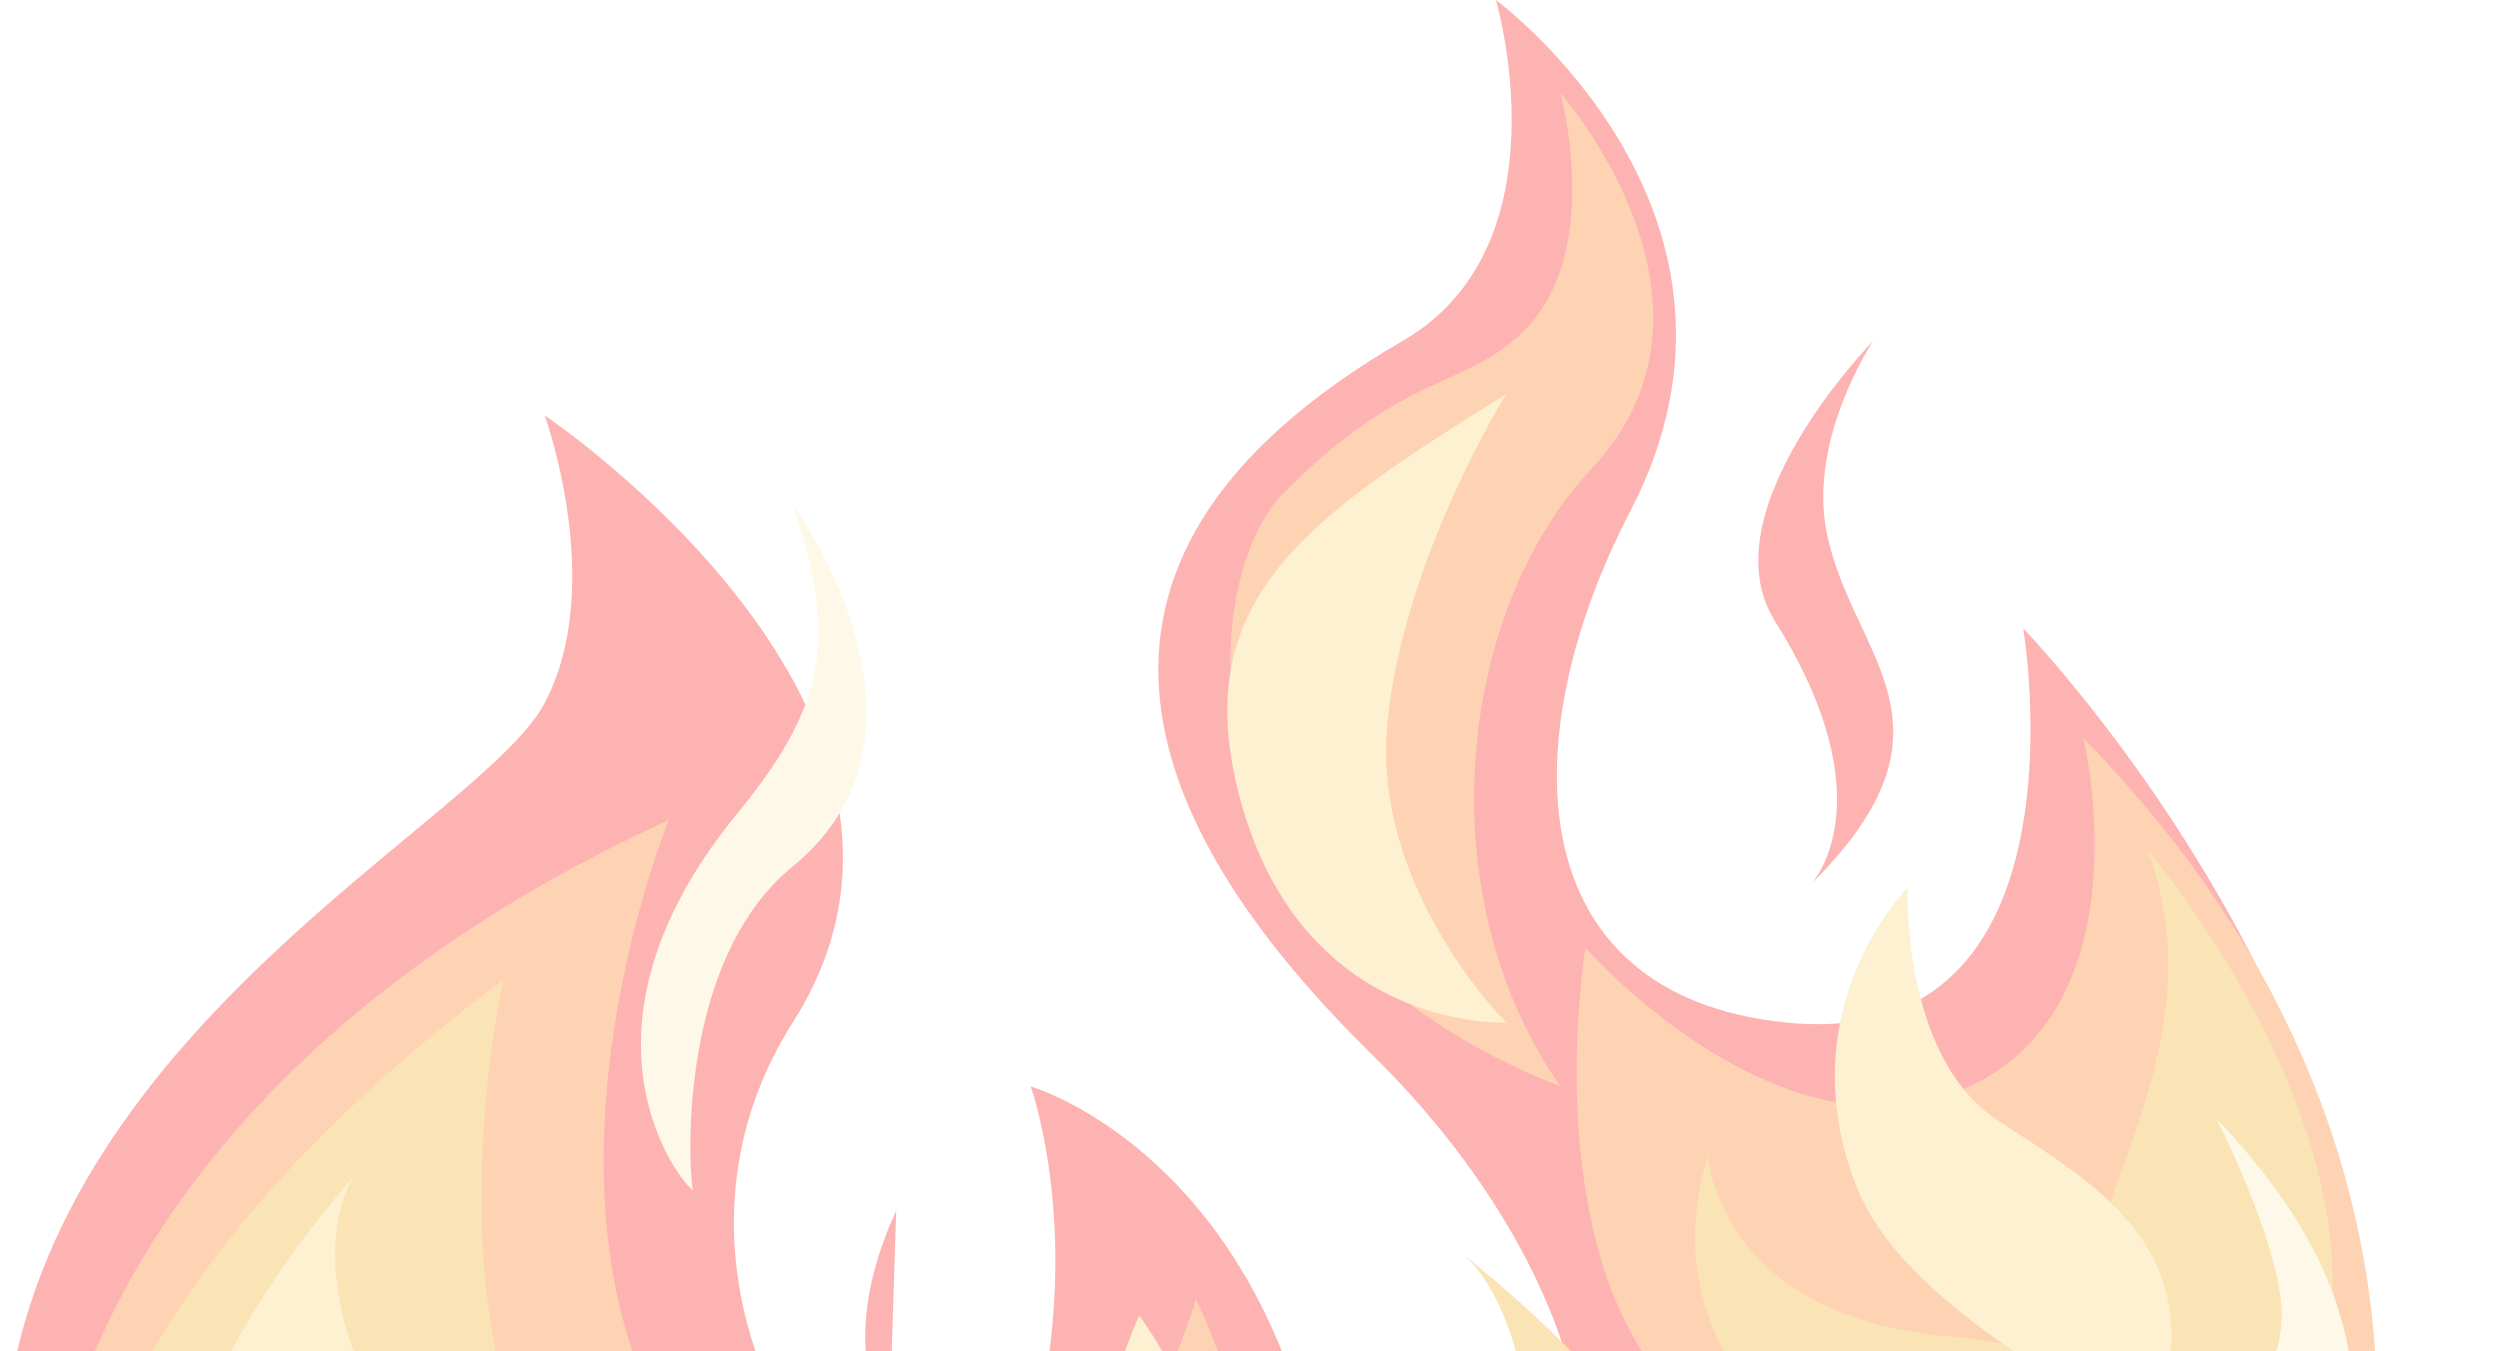
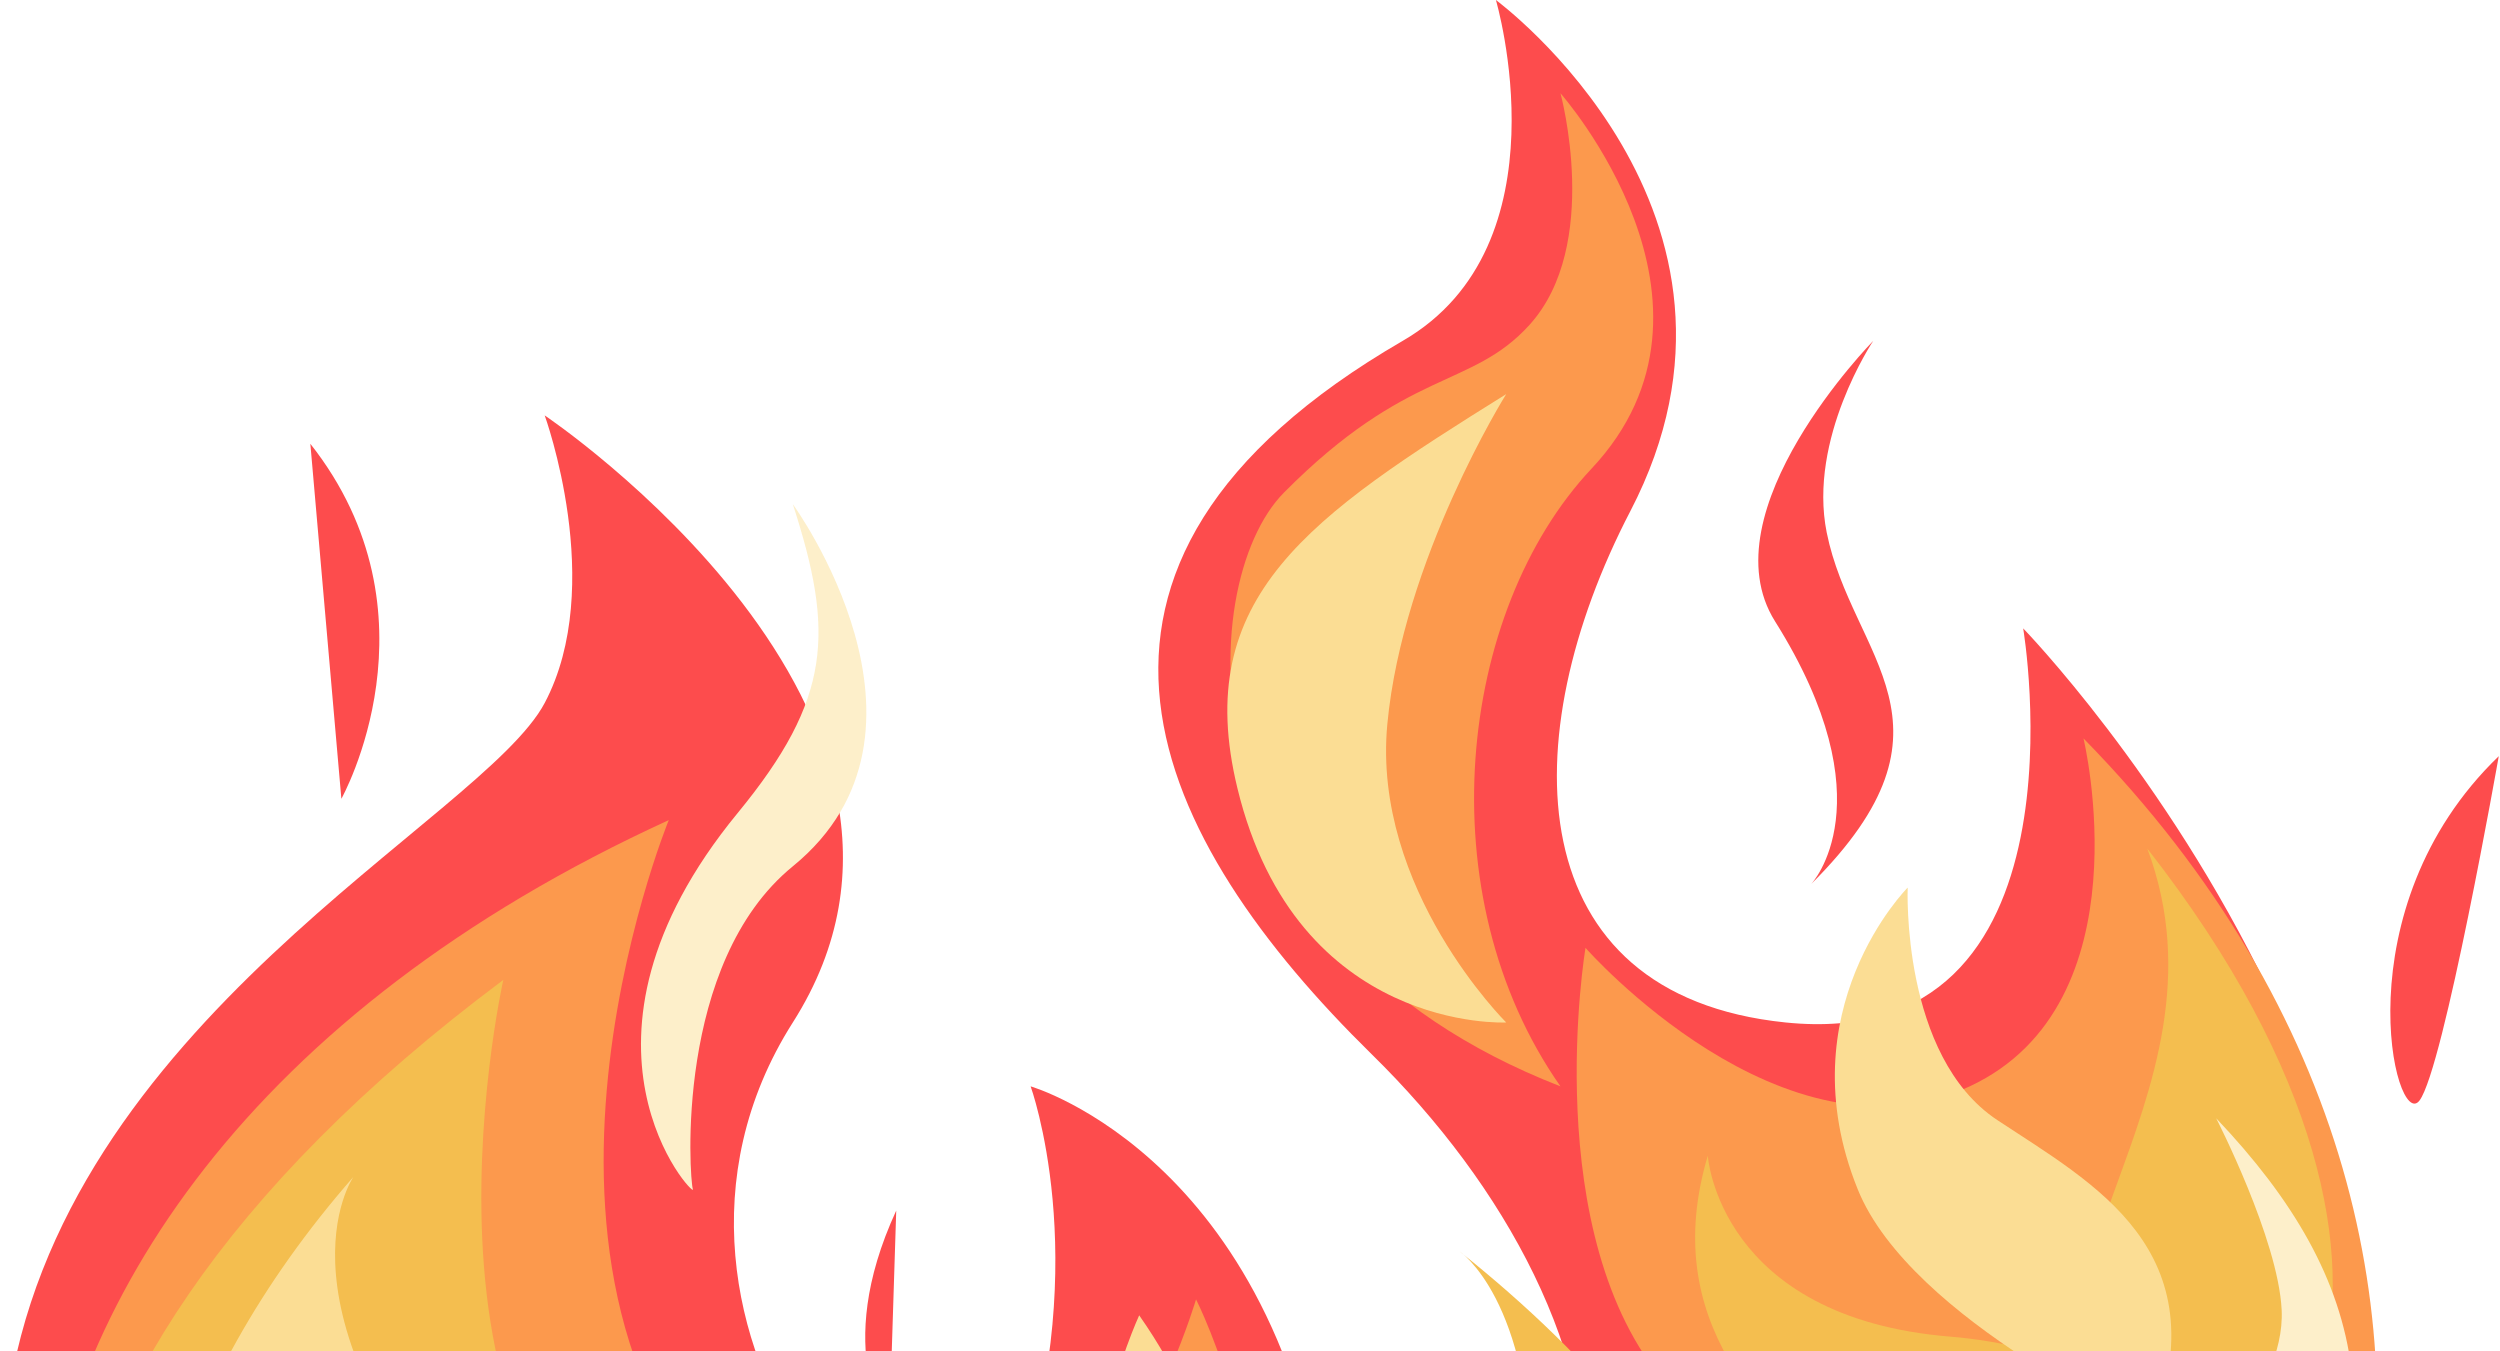
<svg xmlns="http://www.w3.org/2000/svg" width="1053" height="569" fill="none">
-   <g opacity=".3">
-     <path d="M351.358 910.635c-322.162 0-362.77-211.747-348.38-318.483C24.75 430.656 203.296 345.435 229.423 296.096c26.129-49.364 0-121.129 0-121.129S416.68 300.581 333.939 430.656C251.2 560.755 399.261 717.767 429.743 623.55c30.485-94.192 4.356-165.982 4.356-165.982s108.868 31.397 126.287 197.379c17.418 165.982-165.483 255.688-209.028 255.688Z" fill="#FC0001" />
-     <path d="M590.878 143.535c-163.737 94.88-104.515 210.838-13.066 300.567 112.822 110.675 156.773 287.096-87.094 363.354C302.463 866.333 381.849 919.61 381.849 919.61s428.397 94.27 579.182-174.967C1091.68 511.379 852.162 264.67 852.162 264.67s30.484 179.432-100.157 165.987c-112.495-11.596-115.102-119.603-65.322-215.328C752.005 89.729 630.07 0 630.07 0s30.484 103.174-39.192 143.535Z" fill="#FC0001" />
-     <path d="M281.685 345.429c-352.738 161.489-317.9 493.432-113.226 569.694 204.675 76.262 365.798-49.343 370.154-170.454 4.354-121.11-34.839-197.372-34.839-197.372s-60.966 206.337-182.899 103.18c-121.933-103.18-39.19-305.048-39.19-305.048ZM657.273 457.581c-161.125-62.789-154.468-211.767-116.489-250.085 52.257-52.713 78.924-43.604 103.426-70.641 30.481-33.659 13.063-97.574 13.063-97.574s78.388 88.596 13.065 158.138c-56.331 59.937-69.675 179.418-13.065 260.162Z" fill="#FB6D01" />
-     <path d="M877.567 311.017c226.443 231.019 103.063 527.838-60.239 583.908-163.305 56.07-189.434 53.84-252.577 17.938-63.145-35.877 17.419-186.148 132.82-213.081 115.401-26.907 58.79-53.815 4.356-116.624-54.438-62.809-34.115-183.919-34.115-183.919s83.467 94.962 161.856 58.325c74.744-34.946 47.899-146.547 47.899-146.547Z" fill="#FB6D01" />
-     <path d="M719.326 486.748C677.957 625.817 891.34 652.735 863.033 760.387c-28.307 107.652-235.156 134.571-235.156 134.571s253.48 50.979 330.96-116.625c65.323-141.318-54.435-208.603-137.175-215.327-97.891-7.965-102.336-76.258-102.336-76.258Z" fill="#EFA204" />
-     <path d="M904.416 357.384c148.064 189.147 51.311 310.91-10.161 250.452-61.473-60.433 50.079-144.288 10.161-250.452ZM212.002 412.727C-25.33 589.909-7.186 771.604 110.392 870.285c117.578 98.681 317.17 96.436 365.072-22.425 47.902-118.885-28.306-139.066-172.013-170.471-143.704-31.405-91.449-264.662-91.449-264.662ZM614.815 527.119c115.398 91.957 154.589 192.884 111.045 282.615-43.549 89.708-235.156 125.591-204.674 20.167 30.485-105.401 124.11-125.591 124.11-204.103 0-78.489-30.481-98.679-30.481-98.679Z" fill="#EFA204" />
-     <path d="M148.868 495.687c-158.947 181.68-82.013 385.027 18.146 411.953 100.159 26.926 249.673-30.643 260.559-93.446 10.888-62.804-6.532-94.218-6.532-94.218s23.954 31.414-58.788 76.267c-82.741 44.853-100.159 33.634-100.159 33.634s43.545-62.804-54.435-170.46c-97.983-107.657-58.791-163.73-58.791-163.73ZM479.828 554.01c67.498 96.434 28.307 195.147 28.307 195.147s0-38.137-32.662-76.273c-32.66-38.136 4.355-118.874 4.355-118.874ZM880.463 820.922c105.908-87.272 74.032-177.185-8.71-217.572-82.738-40.364-89.272-29.16-89.272-29.16s65.239 72.899 82.74 107.661c30.484 60.569 10.886 139.071-65.32 179.435-76.211 40.387 26.128 4.5 80.562-40.364ZM634.42 165.992c-82.74 51.579-132.822 85.228-113.226 165.987 25.051 103.209 113.226 98.688 113.226 98.688s-56.612-56.074-50.082-125.608c6.533-69.533 50.082-139.067 50.082-139.067Z" fill="#FACF67" />
-     <path d="M762.879 372.351c67.498-67.281 17.161-95.291 6.531-148.043-7.981-39.628 19.597-80.736 19.597-80.736s-70.463 71.799-41.37 118.117c47.904 76.268 15.242 110.662 15.242 110.662Z" fill="#FC0001" />
-     <path d="M333.937 212.359c17.419 53.839 16.564 81.637-23.226 130.077-79.838 97.206-17.419 162.998-18.871 158.503-1.451-4.47-7.825-95.348 42.097-136.053 69.674-56.827 0-152.527 0-152.527Z" fill="#FCE8B3" />
-     <path d="M377.493 509.895c-27.58 59.822-2.903 91.212-2.903 91.212l2.903-91.212Z" fill="#FC0001" />
-     <path d="M933.452 471.014c65.323 68.785 78.388 134.584 24.68 234.751 7.258-46.343-37.742-80.736-37.742-80.736s42.387-37.357 40.644-73.279c-1.453-29.9-27.582-80.736-27.582-80.736Z" fill="#FCE8B3" />
-     <path d="M906.586 601.882c28.305-75.522-24.677-103.188-65.322-130.107-40.644-26.894-37.741-97.93-37.741-97.93s-51.528 51.595-21.047 127.092c22.336 55.333 124.11 100.945 124.11 100.945Z" fill="#FACF67" />
+   <g opacity=".7">
+     <path d="M351.358 910.635c-322.162 0-362.77-211.747-348.38-318.483C24.75 430.656 203.296 345.435 229.423 296.096c26.129-49.364 0-121.129 0-121.129S416.68 300.581 333.939 430.656C251.2 560.755 399.261 717.767 429.743 623.55c30.485-94.192 4.356-165.982 4.356-165.982s108.868 31.397 126.287 197.379c17.418 165.982-165.483 255.688-209.028 255.688" fill="#FC0001" />
+     <path d="M590.878 143.535c-163.737 94.88-104.515 210.838-13.066 300.567 112.822 110.676 156.773 287.096-87.094 363.354-188.255 58.877-108.869 112.155-108.869 112.155s428.397 94.269 579.182-174.968C1091.68 511.379 852.162 264.67 852.162 264.67s30.484 179.432-100.157 165.987c-112.495-11.595-115.102-119.603-65.322-215.328C752.005 89.729 630.07 0 630.07 0s30.484 103.174-39.192 143.535" fill="#FC0001" />
+     <path d="M281.685 345.429c-352.738 161.489-317.9 493.432-113.226 569.694 204.675 76.262 365.798-49.343 370.154-170.454 4.354-121.111-34.839-197.373-34.839-197.373s-60.966 206.338-182.899 103.181c-121.933-103.181-39.19-305.048-39.19-305.048M657.273 457.581c-161.125-62.789-154.468-211.767-116.489-250.085 52.257-52.713 78.924-43.604 103.426-70.641 30.481-33.659 13.063-97.574 13.063-97.574s78.388 88.596 13.065 158.139c-56.331 59.936-69.675 179.417-13.065 260.161" fill="#FB6D01" />
+     <path d="M877.567 311.017c226.443 231.019 103.063 527.838-60.239 583.908-163.305 56.07-189.434 53.84-252.577 17.938-63.145-35.877 17.419-186.148 132.82-213.081 115.401-26.907 58.79-53.815 4.356-116.624-54.438-62.809-34.115-183.919-34.115-183.919s83.467 94.962 161.856 58.325c74.744-34.946 47.899-146.547 47.899-146.547" fill="#FB6D01" />
+     <path d="M719.326 486.748C677.957 625.817 891.34 652.735 863.033 760.387c-28.307 107.652-235.156 134.571-235.156 134.571s253.48 50.979 330.96-116.625c65.323-141.318-54.435-208.603-137.175-215.327-97.891-7.965-102.336-76.258-102.336-76.258" fill="#EFA204" />
+     <path d="M904.416 357.384c148.064 189.147 51.311 310.91-10.161 250.452-61.473-60.433 50.079-144.288 10.161-250.452ZM212.002 412.727C-25.33 589.909-7.186 771.604 110.392 870.285c117.578 98.681 317.17 96.436 365.072-22.425 47.902-118.885-28.306-139.066-172.013-170.471-143.704-31.405-91.449-264.662-91.449-264.662ZM614.815 527.119c115.398 91.957 154.589 192.884 111.045 282.615-43.549 89.708-235.156 125.591-204.674 20.167 30.485-105.401 124.11-125.591 124.11-204.103 0-78.488-30.481-98.679-30.481-98.679Z" fill="#EFA204" />
+     <path d="M148.868 495.687c-158.947 181.68-82.013 385.027 18.146 411.952 100.159 26.926 249.673-30.642 260.559-93.445 10.888-62.804-6.532-94.218-6.532-94.218s23.954 31.414-58.788 76.267c-82.741 44.853-100.159 33.634-100.159 33.634s43.545-62.804-54.435-170.461c-97.983-107.656-58.791-163.729-58.791-163.729M479.828 554.01c67.498 96.434 28.307 195.147 28.307 195.147s0-38.136-32.662-76.273c-32.66-38.136 4.355-118.874 4.355-118.874ZM880.463 820.922c105.908-87.272 74.032-177.185-8.71-217.572-82.738-40.364-89.272-29.16-89.272-29.16s65.239 72.899 82.74 107.661c30.484 60.57 10.886 139.071-65.32 179.435-76.211 40.387 26.128 4.5 80.562-40.364ZM634.42 165.992c-82.74 51.579-132.822 85.228-113.226 165.987 25.051 103.209 113.226 98.688 113.226 98.688s-56.612-56.074-50.082-125.608c6.533-69.533 50.082-139.067 50.082-139.067Z" fill="#FACF67" />
+     <path d="M762.879 372.351c67.498-67.281 17.161-95.291 6.531-148.043-7.981-39.628 19.597-80.736 19.597-80.736s-70.463 71.799-41.37 118.117c47.904 76.268 15.242 110.662 15.242 110.662ZM130.72 186.922c56.612 71.785 13.065 149.533 13.065 149.533L130.72 186.922ZM1052.48 318.502c-66.777 64.306-43.55 158.503-33.39 145.049 10.16-13.453 33.39-145.049 33.39-145.049Z" fill="#FC0001" />
+     <path d="M333.937 212.359c17.419 53.839 16.564 81.637-23.226 130.077-79.838 97.206-17.419 162.998-18.871 158.503-1.451-4.47-7.825-95.348 42.097-136.053 69.674-56.827 0-152.527 0-152.527" fill="#FCE8B3" />
+     <path d="M377.493 509.895c-27.58 59.822-2.903 91.211-2.903 91.211l2.903-91.211Z" fill="#FC0001" />
+     <path d="M933.452 471.014c65.323 68.785 78.388 134.584 24.68 234.751 7.258-46.343-37.742-80.736-37.742-80.736s42.387-37.357 40.644-73.279c-1.453-29.9-27.582-80.736-27.582-80.736" fill="#FCE8B3" />
+     <path d="M906.586 601.882c28.305-75.521-24.677-103.188-65.322-130.107-40.644-26.894-37.741-97.93-37.741-97.93s-51.528 51.595-21.047 127.092c22.336 55.333 124.11 100.945 124.11 100.945Z" fill="#FACF67" />
  </g>
</svg>
